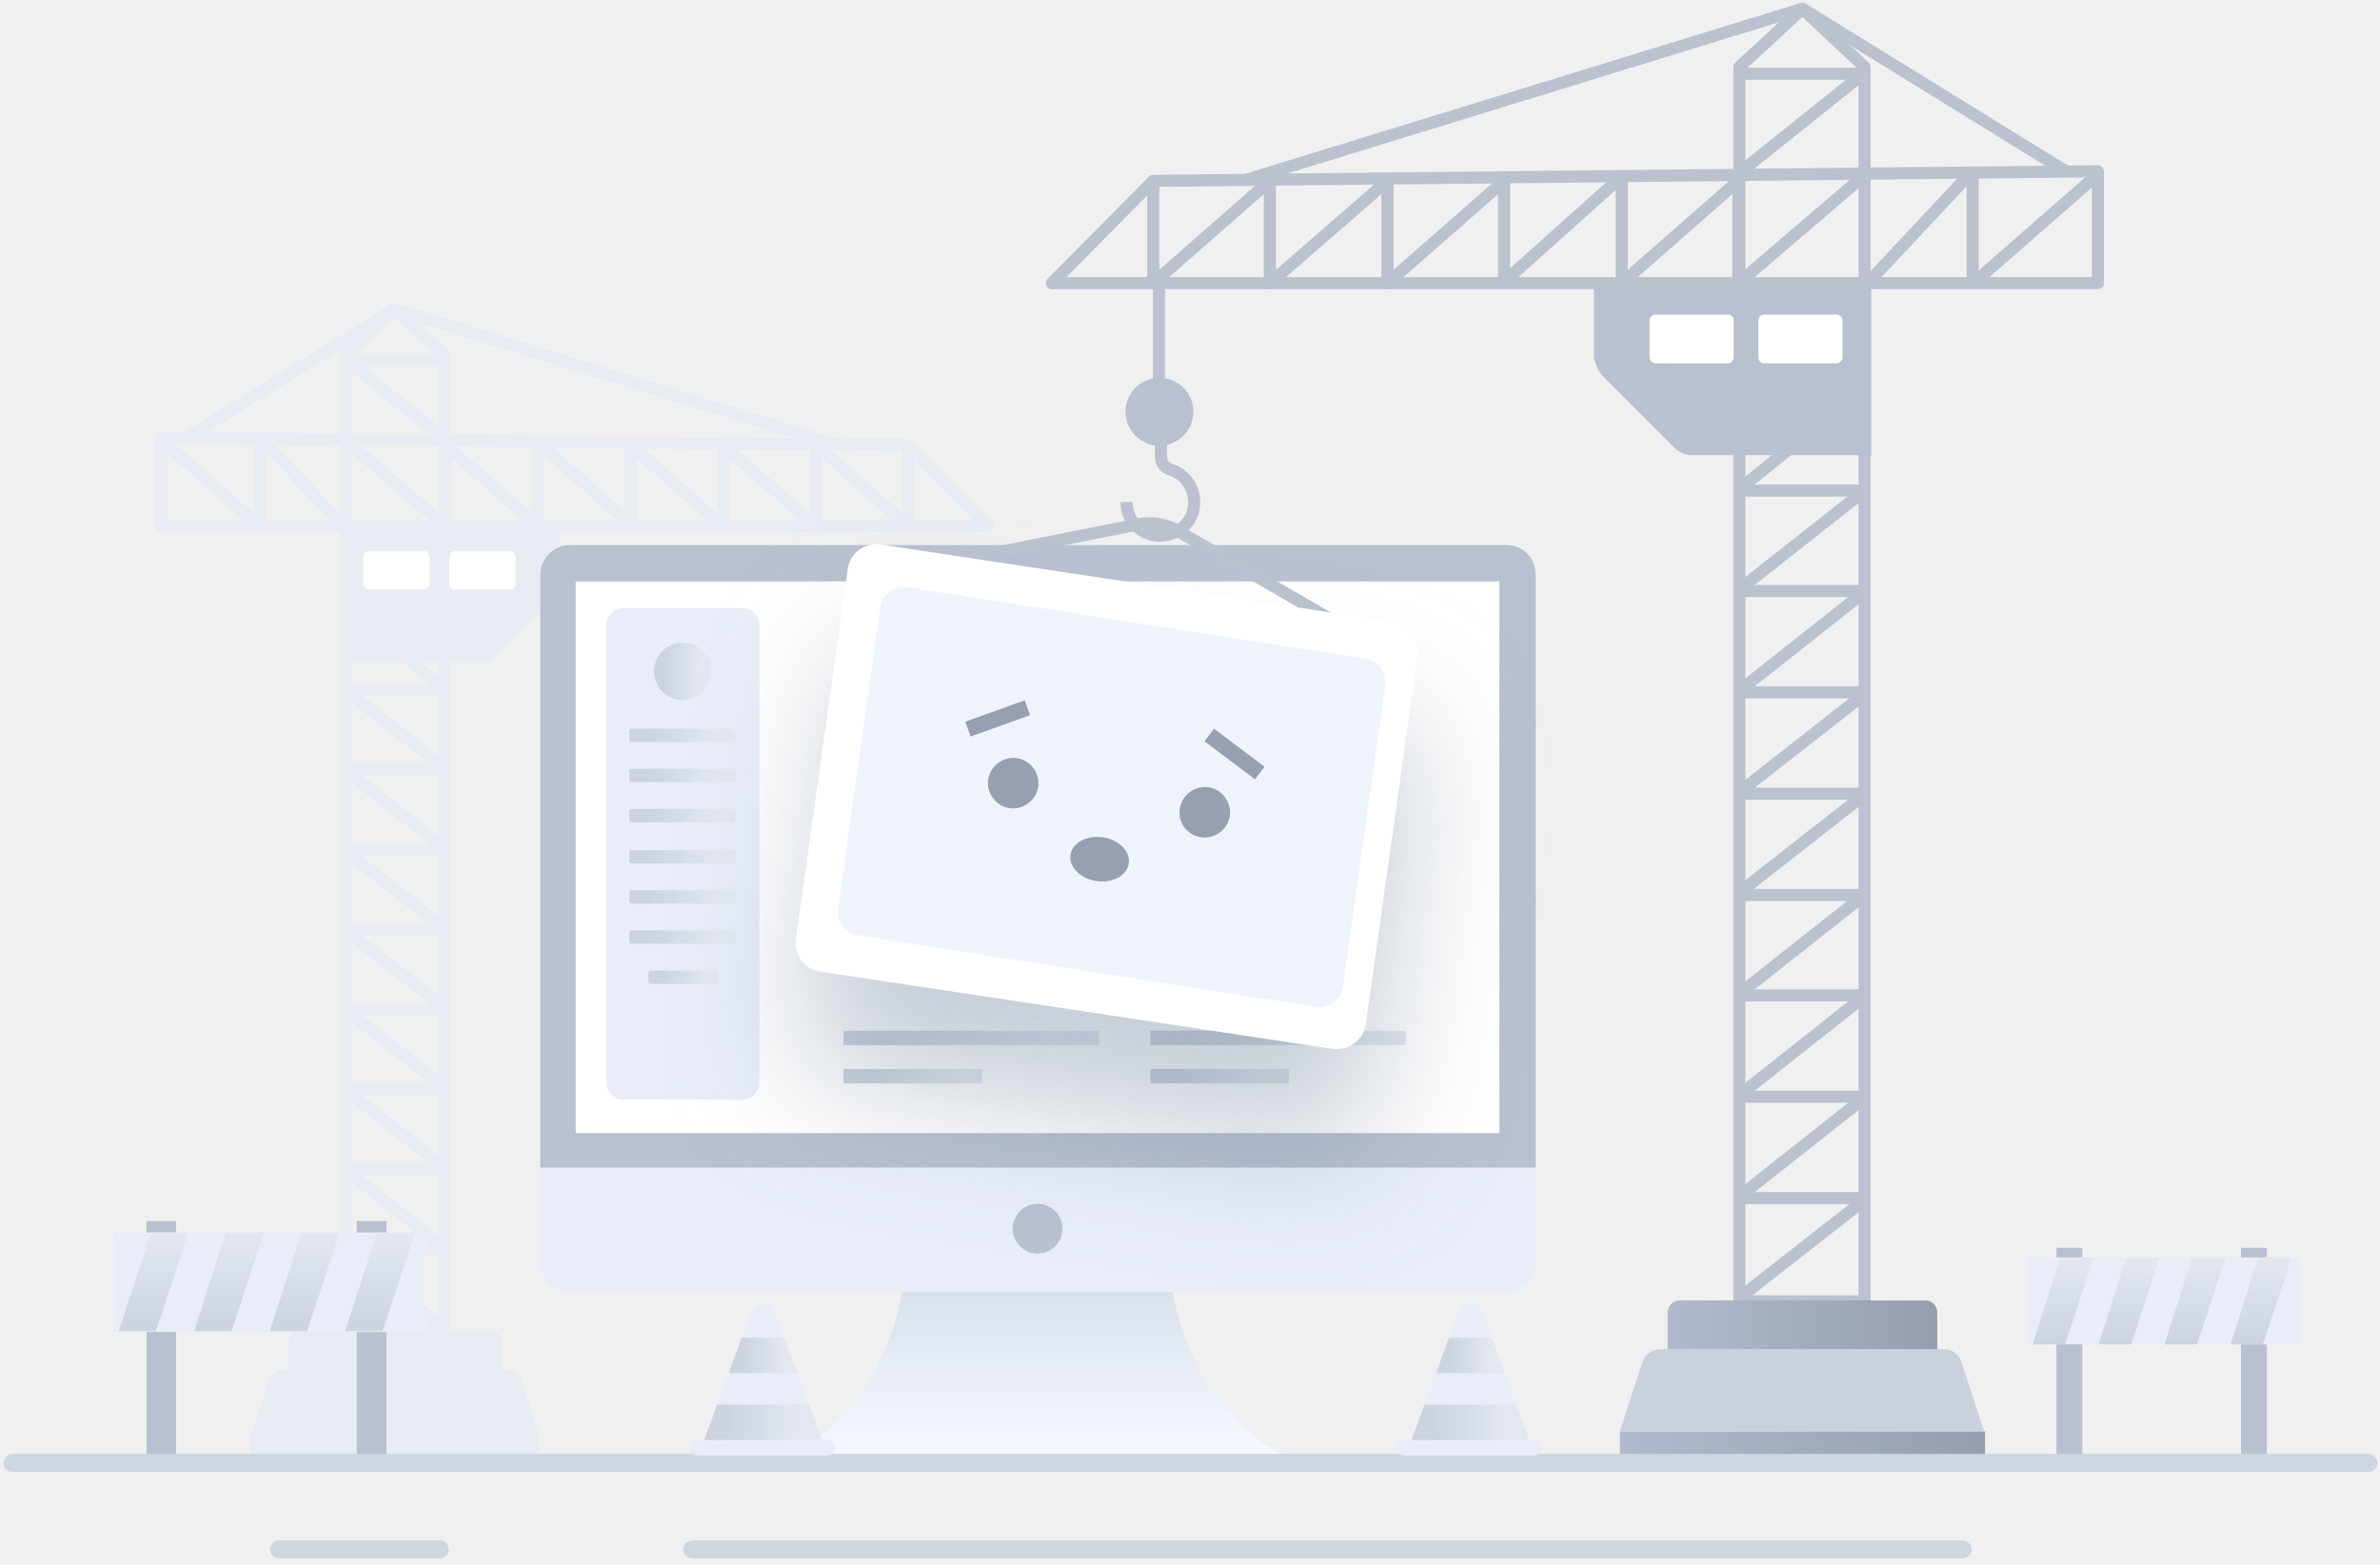
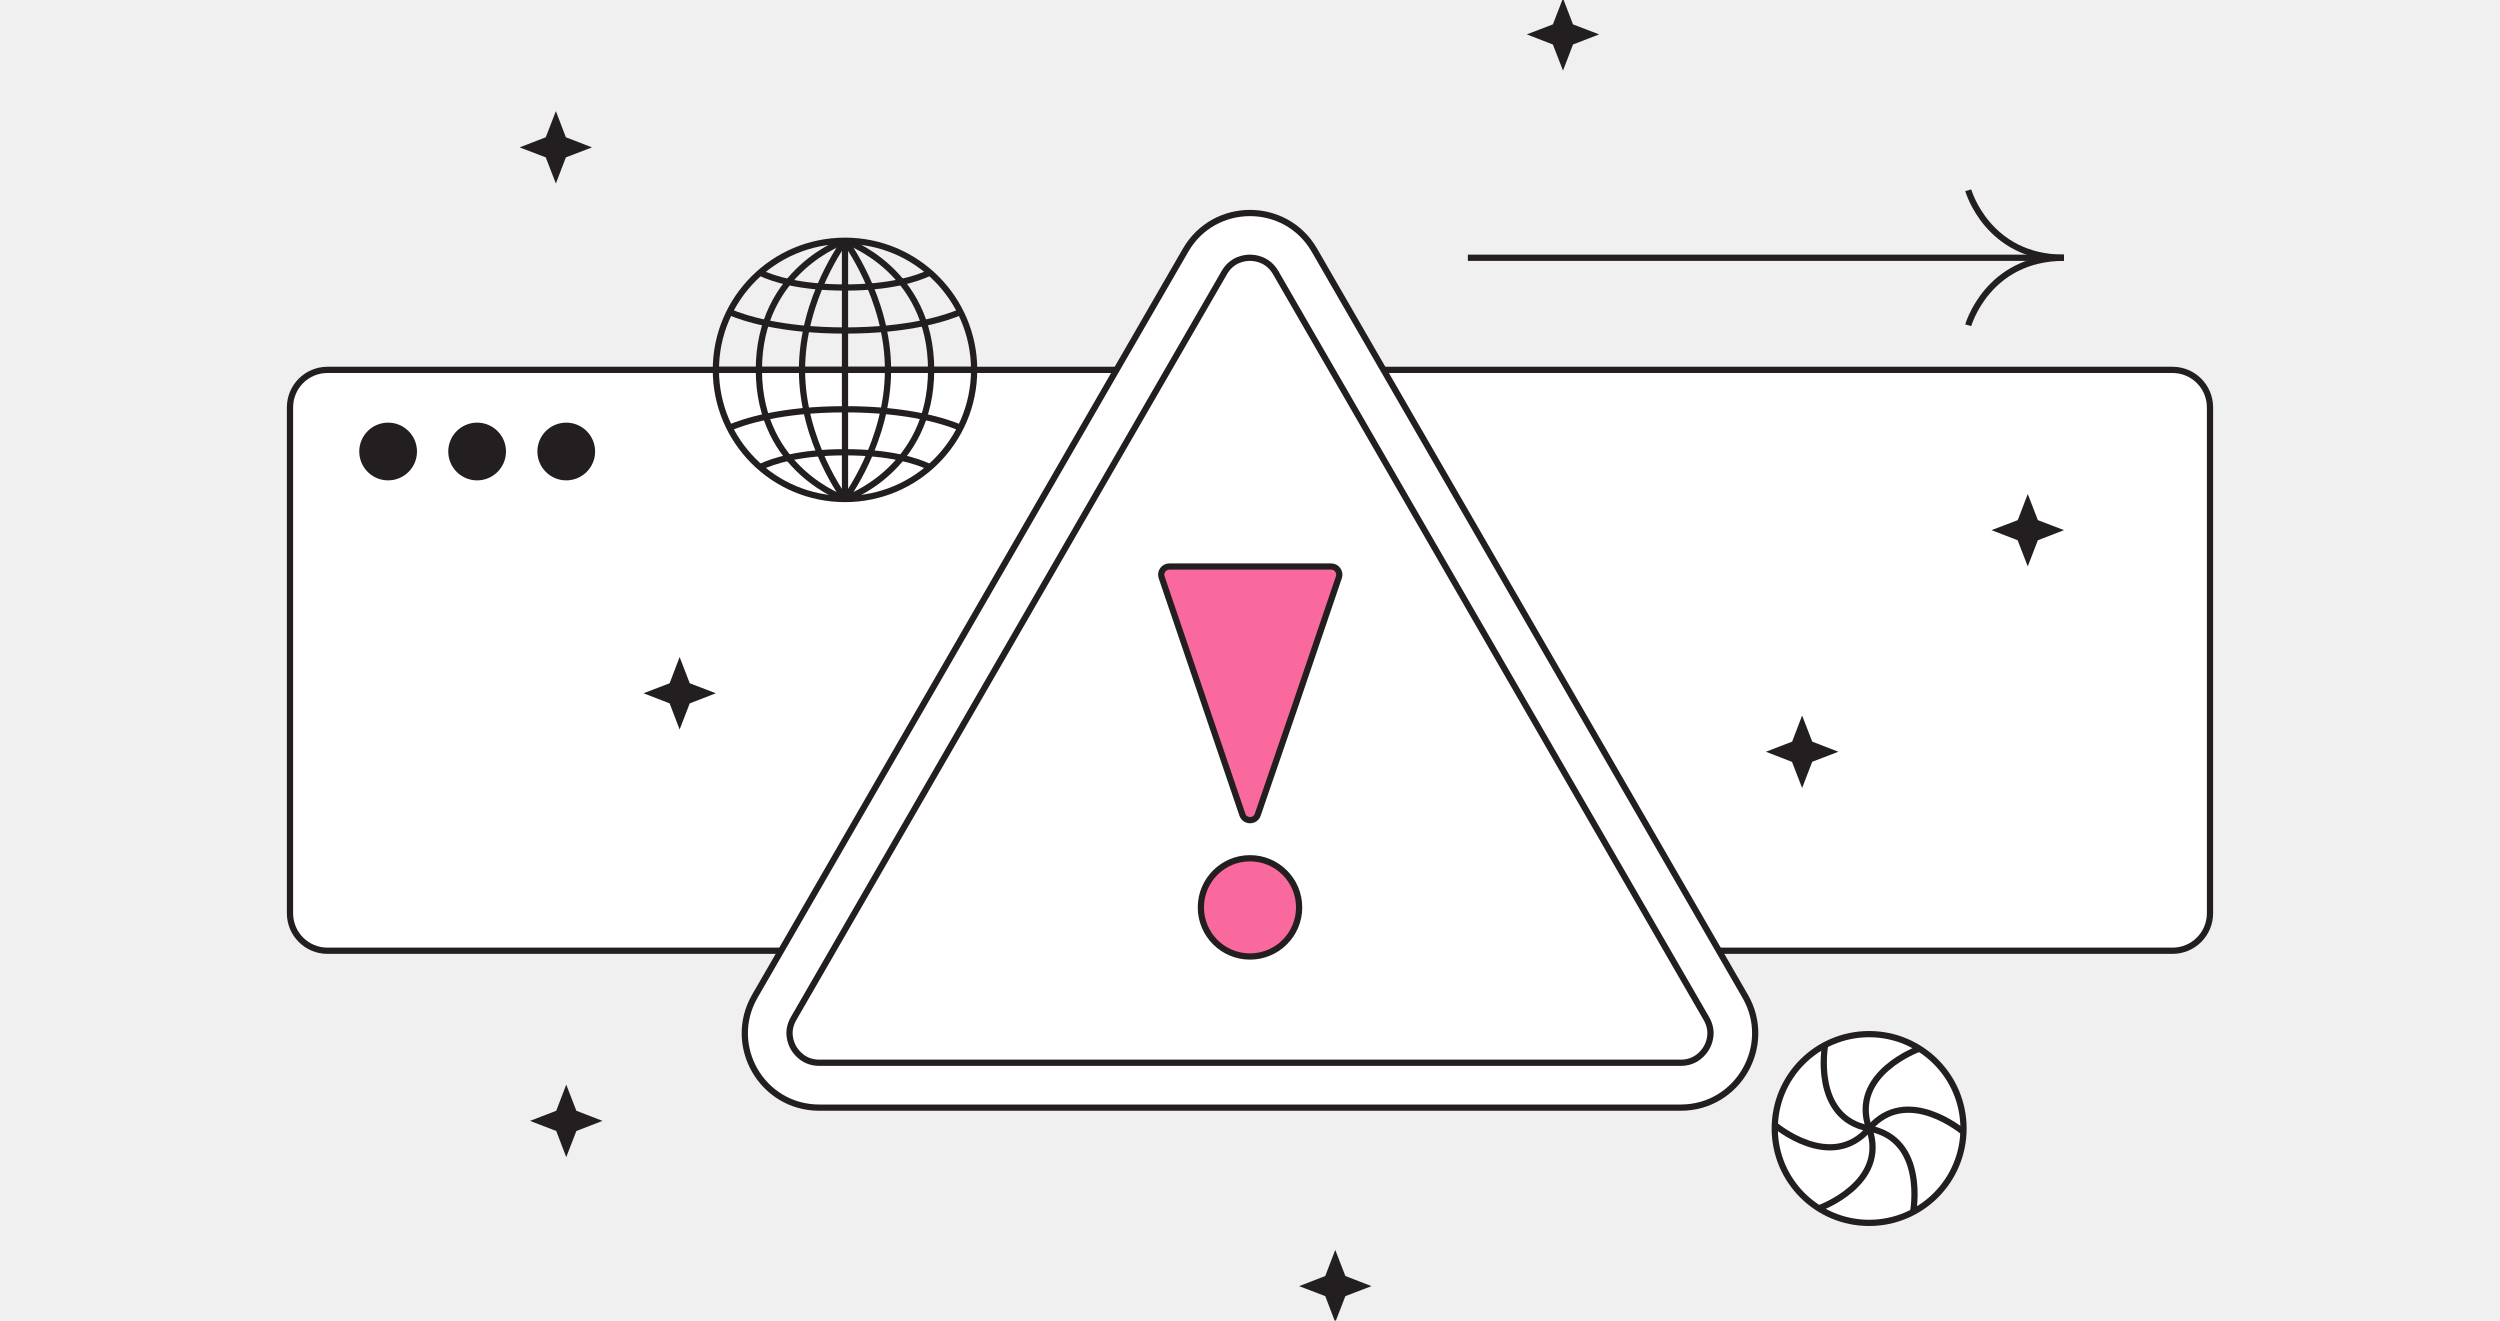
- <svg xmlns="http://www.w3.org/2000/svg" width="394" height="259" viewBox="0 0 394 259" fill="none">
-   <path d="M41.463 237.396H89.267V241.275H41.463V237.396Z" fill="#E7EBF2" />
-   <path d="M44.418 228.705C44.82 227.47 45.971 226.634 47.27 226.634H83.585C84.884 226.634 86.036 227.47 86.438 228.705L89.267 237.396H41.588L44.418 228.705Z" fill="#E7EBF2" />
-   <path d="M26.696 72.457V87.099H163.602L150.337 73.709L26.696 72.457Z" stroke="#E7EBF2" stroke-width="2" stroke-miterlimit="10" stroke-linejoin="round" />
-   <path d="M104.41 87.099V73.709L119.677 87.099V73.709L135.07 87.099V73.709L150.337 87.099V74.209V73.709" stroke="#E7EBF2" stroke-width="2" stroke-miterlimit="10" stroke-linejoin="round" />
-   <path d="M43.09 87.099V72.707" stroke="#E7EBF2" stroke-width="2" stroke-miterlimit="10" stroke-linejoin="round" />
-   <path d="M89.017 73.709V87.099L73.75 73.709" stroke="#E7EBF2" stroke-width="2" stroke-miterlimit="10" stroke-linejoin="round" />
-   <path d="M73.749 73.709V87.099" stroke="#E7EBF2" stroke-width="2" stroke-miterlimit="10" stroke-linejoin="round" />
-   <path d="M57.231 220.376H73.624V58.817L65.365 51.183L57.231 58.817V220.376Z" stroke="#E7EBF2" stroke-width="2" stroke-miterlimit="10" stroke-linejoin="round" />
-   <path d="M73.624 59.693H57.231" stroke="#E7EBF2" stroke-width="2" stroke-miterlimit="10" />
-   <path d="M73.624 100.99H57.231" stroke="#E7EBF2" stroke-width="2" stroke-miterlimit="10" stroke-linejoin="round" />
-   <path d="M73.624 114.255H57.231" stroke="#E7EBF2" stroke-width="2" stroke-miterlimit="10" />
-   <path d="M73.624 127.395H57.231" stroke="#E7EBF2" stroke-width="2" stroke-miterlimit="10" />
-   <path d="M73.624 140.66H57.231" stroke="#E7EBF2" stroke-width="2" stroke-miterlimit="10" />
-   <path d="M73.624 153.925H57.231" stroke="#E7EBF2" stroke-width="2" stroke-miterlimit="10" />
-   <path d="M73.624 167.19H57.231" stroke="#E7EBF2" stroke-width="2" stroke-miterlimit="10" />
-   <path d="M73.624 180.33H57.231" stroke="#E7EBF2" stroke-width="2" stroke-miterlimit="10" />
-   <path d="M73.624 193.596H57.231" stroke="#E7EBF2" stroke-width="2" stroke-miterlimit="10" />
-   <path d="M73.624 206.861H57.231" stroke="#E7EBF2" stroke-width="2" stroke-miterlimit="10" />
-   <path d="M138.198 73.583L65.365 51.183L30.7 72.582" stroke="#E7EBF2" stroke-width="2" stroke-miterlimit="10" stroke-linejoin="round" />
-   <path d="M73.75 87.099L57.231 72.957" stroke="#E7EBF2" stroke-width="2" stroke-miterlimit="10" stroke-linejoin="round" />
-   <path d="M57.731 87.6L73.249 100.489" stroke="#E7EBF2" stroke-width="2" stroke-miterlimit="10" stroke-linejoin="round" />
-   <path d="M57.731 59.943L73.374 72.457" stroke="#E7EBF2" stroke-width="2" stroke-miterlimit="10" stroke-linejoin="round" />
-   <path d="M43.59 72.957L56.605 86.848" stroke="#E7EBF2" stroke-width="2" stroke-miterlimit="10" stroke-linejoin="round" />
-   <path d="M42.714 86.848L26.821 72.957" stroke="#E7EBF2" stroke-width="2" stroke-miterlimit="10" stroke-linejoin="round" />
-   <path d="M89.518 73.584L103.909 86.473" stroke="#E7EBF2" stroke-width="2" stroke-miterlimit="10" stroke-linejoin="round" />
-   <path d="M57.857 101.365L73.249 113.755" stroke="#E7EBF2" stroke-width="2" stroke-miterlimit="10" stroke-linejoin="round" />
-   <path d="M57.857 114.756L73.249 126.894" stroke="#E7EBF2" stroke-width="2" stroke-miterlimit="10" stroke-linejoin="round" />
-   <path d="M57.731 127.896L73.249 140.16" stroke="#E7EBF2" stroke-width="2" stroke-miterlimit="10" stroke-linejoin="round" />
-   <path d="M57.731 141.286L73.249 153.425" stroke="#E7EBF2" stroke-width="2" stroke-miterlimit="10" stroke-linejoin="round" />
-   <path d="M57.731 154.426L73.249 166.565" stroke="#E7EBF2" stroke-width="2" stroke-miterlimit="10" stroke-linejoin="round" />
-   <path d="M57.731 167.566L73.249 179.83" stroke="#E7EBF2" stroke-width="2" stroke-miterlimit="10" stroke-linejoin="round" />
-   <path d="M57.731 180.831L73.249 193.095" stroke="#E7EBF2" stroke-width="2" stroke-miterlimit="10" stroke-linejoin="round" />
-   <path d="M57.731 194.096L73.249 206.36" stroke="#E7EBF2" stroke-width="2" stroke-miterlimit="10" stroke-linejoin="round" />
-   <path d="M57.731 207.486L73.249 219.625" stroke="#E7EBF2" stroke-width="2" stroke-miterlimit="10" stroke-linejoin="round" />
-   <path d="M49.72 220.251H81.01C82.115 220.251 83.01 221.146 83.01 222.251V226.633H47.72V222.251C47.72 221.146 48.615 220.251 49.72 220.251Z" fill="#E7EBF2" />
-   <path d="M91.52 99.238L82.134 108.624C81.509 109.249 80.633 109.625 79.882 109.625H56.355V87.6H92.646V96.86C92.396 97.861 92.146 98.612 91.52 99.238Z" fill="#E7EBF2" />
-   <path d="M70.138 97.597H61.126C60.574 97.597 60.126 97.15 60.126 96.597V92.215C60.126 91.663 60.574 91.215 61.126 91.215H70.138C70.691 91.215 71.138 91.663 71.138 92.215V96.597C71.138 97.15 70.691 97.597 70.138 97.597Z" fill="white" />
-   <path d="M84.375 97.597H75.362C74.81 97.597 74.362 97.15 74.362 96.597V92.215C74.362 91.663 74.81 91.215 75.362 91.215H84.375C84.927 91.215 85.375 91.663 85.375 92.215V96.597C85.375 97.15 84.927 97.597 84.375 97.597Z" fill="white" />
-   <path d="M29.149 202.15H24.242V242.195H29.149V202.15Z" fill="#B9C0D0" />
-   <path d="M63.972 202.15H59.065V242.195H63.972V202.15Z" fill="#B9C0D0" />
-   <path d="M212.125 240.771C198.829 241.087 183 240.771 171.762 240.612C160.524 240.929 144.696 241.087 131.4 240.771C144.538 233.331 148.97 219.561 149.761 210.38H193.605C194.555 219.561 198.987 233.331 212.125 240.771Z" fill="url(#paint0_linear)" />
-   <path d="M254.228 95.15V208.956C254.228 211.805 252.012 213.863 249.321 213.863H94.204C91.513 213.863 89.297 211.647 89.297 208.956V95.15C89.297 92.46 91.513 90.244 94.204 90.244H249.321C252.012 90.244 254.228 92.301 254.228 95.15Z" fill="#E8EDF8" />
-   <path d="M254.228 95.15V193.286H89.455V95.15C89.455 92.46 91.671 90.244 94.362 90.244H249.479C252.012 90.244 254.228 92.301 254.228 95.15Z" fill="#B9C0D0" />
-   <path d="M248.371 96.258H95.311V187.587H248.213V96.258H248.371Z" fill="white" />
-   <path d="M171.762 207.531C174.035 207.531 175.878 205.689 175.878 203.416C175.878 201.143 174.035 199.3 171.762 199.3C169.489 199.3 167.647 201.143 167.647 203.416C167.647 205.689 169.489 207.531 171.762 207.531Z" fill="#B9C0D0" />
-   <path d="M344.717 206.582H340.443V241.721H344.717V206.582Z" fill="#B9C0D0" />
-   <path d="M375.266 206.582H370.992V241.721H375.266V206.582Z" fill="#B9C0D0" />
-   <path d="M380.647 208.165H335.695V222.568H380.647V208.165Z" fill="#E8EDF8" />
-   <path d="M346.617 208.165L341.868 222.568H336.486L341.077 208.165H346.617Z" fill="url(#paint1_linear)" />
-   <path d="M357.538 208.165L352.789 222.568H347.408L351.998 208.165H357.538Z" fill="url(#paint2_linear)" />
-   <path d="M368.459 208.165L363.711 222.568H358.329L362.92 208.165H368.459Z" fill="url(#paint3_linear)" />
-   <path d="M379.381 208.165L374.633 222.568H369.251L373.841 208.165H379.381Z" fill="url(#paint4_linear)" />
-   <path d="M70.145 204.049H18.861V220.511H70.145V204.049Z" fill="#E8EDF8" />
-   <path d="M31.207 204.049L25.825 220.352H19.652L25.034 204.049H31.207Z" fill="url(#paint5_linear)" />
-   <path d="M43.711 204.049L38.33 220.352H32.157L37.38 204.049H43.711Z" fill="url(#paint6_linear)" />
-   <path d="M56.216 204.049L50.834 220.352H44.661L49.884 204.049H56.216Z" fill="url(#paint7_linear)" />
-   <path d="M68.72 204.049L63.338 220.352H57.165L62.389 204.049H68.72Z" fill="url(#paint8_linear)" />
-   <path d="M191.864 46.083V65.393" stroke="#BBC1CF" stroke-width="2" stroke-miterlimit="10" stroke-linejoin="round" />
-   <path d="M191.943 73.782C195.047 73.782 197.563 71.266 197.563 68.163C197.563 65.06 195.047 62.544 191.943 62.544C188.84 62.544 186.324 65.06 186.324 68.163C186.324 71.266 188.84 73.782 191.943 73.782Z" fill="#B9C0D0" />
-   <path d="M186.483 83.121C186.483 86.603 189.648 89.452 193.447 88.503C195.505 88.028 197.088 86.445 197.563 84.387C198.196 81.38 196.455 78.531 193.764 77.739C192.814 77.423 192.181 76.632 192.181 75.523V70.617" stroke="#BBC1CF" stroke-width="2" stroke-miterlimit="10" stroke-linejoin="round" />
-   <path d="M328.621 236.972H268.157V241.879H328.621V236.972Z" fill="url(#paint9_linear)" />
-   <path d="M324.705 225.431C324.303 224.196 323.151 223.36 321.852 223.36H274.767C273.468 223.36 272.316 224.196 271.914 225.431L268.157 236.972H328.463L324.705 225.431Z" fill="#CAD0DD" />
-   <path d="M347.298 28.355V46.874H174.136L190.914 29.937L347.298 28.355Z" stroke="#BBC1CF" stroke-width="2" stroke-miterlimit="10" stroke-linejoin="round" />
-   <path d="M249.004 46.873V29.937L229.694 46.873V29.937L210.225 46.873V29.937L190.914 46.873V30.57V29.937" stroke="#BBC1CF" stroke-width="2" stroke-miterlimit="10" stroke-linejoin="round" />
-   <path d="M326.563 46.874V28.671" stroke="#BBC1CF" stroke-width="2" stroke-miterlimit="10" stroke-linejoin="round" />
-   <path d="M268.473 29.937V46.873L287.784 29.937" stroke="#BBC1CF" stroke-width="2" stroke-miterlimit="10" stroke-linejoin="round" />
-   <path d="M287.784 29.937V46.873" stroke="#BBC1CF" stroke-width="2" stroke-miterlimit="10" stroke-linejoin="round" />
-   <path d="M308.677 215.445H287.942V11.102L298.389 1.446L308.677 11.102V215.445Z" stroke="#BBC1CF" stroke-width="2" stroke-miterlimit="10" stroke-linejoin="round" />
-   <path d="M287.942 12.21H308.677" stroke="#BBC1CF" stroke-width="2" stroke-miterlimit="10" />
-   <path d="M287.942 64.443H308.677" stroke="#BBC1CF" stroke-width="2" stroke-miterlimit="10" stroke-linejoin="round" />
-   <path d="M287.942 81.221H308.677" stroke="#BBC1CF" stroke-width="2" stroke-miterlimit="10" />
-   <path d="M287.942 97.841H308.677" stroke="#BBC1CF" stroke-width="2" stroke-miterlimit="10" />
-   <path d="M287.942 114.619H308.677" stroke="#BBC1CF" stroke-width="2" stroke-miterlimit="10" />
-   <path d="M287.942 131.397H308.677" stroke="#BBC1CF" stroke-width="2" stroke-miterlimit="10" />
-   <path d="M287.942 148.175H308.677" stroke="#BBC1CF" stroke-width="2" stroke-miterlimit="10" />
-   <path d="M287.942 164.794H308.677" stroke="#BBC1CF" stroke-width="2" stroke-miterlimit="10" />
-   <path d="M287.942 181.573H308.677" stroke="#BBC1CF" stroke-width="2" stroke-miterlimit="10" />
-   <path d="M287.942 198.35H308.677" stroke="#BBC1CF" stroke-width="2" stroke-miterlimit="10" />
-   <path d="M206.268 29.779L298.389 1.446L342.233 28.513" stroke="#BBC1CF" stroke-width="2" stroke-miterlimit="10" stroke-linejoin="round" />
-   <path d="M287.784 46.873L308.677 28.987" stroke="#BBC1CF" stroke-width="2" stroke-miterlimit="10" stroke-linejoin="round" />
-   <path d="M308.044 47.507L288.417 63.81" stroke="#BBC1CF" stroke-width="2" stroke-miterlimit="10" stroke-linejoin="round" />
-   <path d="M308.044 12.526L288.259 28.354" stroke="#BBC1CF" stroke-width="2" stroke-miterlimit="10" stroke-linejoin="round" />
-   <path d="M325.93 28.987L309.469 46.557" stroke="#BBC1CF" stroke-width="2" stroke-miterlimit="10" stroke-linejoin="round" />
-   <path d="M327.038 46.557L347.14 28.987" stroke="#BBC1CF" stroke-width="2" stroke-miterlimit="10" stroke-linejoin="round" />
-   <path d="M267.84 29.779L249.637 46.082" stroke="#BBC1CF" stroke-width="2" stroke-miterlimit="10" stroke-linejoin="round" />
-   <path d="M307.886 64.918L288.417 80.588" stroke="#BBC1CF" stroke-width="2" stroke-miterlimit="10" stroke-linejoin="round" />
-   <path d="M307.886 81.854L288.417 97.208" stroke="#BBC1CF" stroke-width="2" stroke-miterlimit="10" stroke-linejoin="round" />
-   <path d="M308.044 98.474L288.417 113.986" stroke="#BBC1CF" stroke-width="2" stroke-miterlimit="10" stroke-linejoin="round" />
-   <path d="M308.044 115.41L288.417 130.764" stroke="#BBC1CF" stroke-width="2" stroke-miterlimit="10" stroke-linejoin="round" />
-   <path d="M308.044 132.03L288.417 147.383" stroke="#BBC1CF" stroke-width="2" stroke-miterlimit="10" stroke-linejoin="round" />
-   <path d="M308.044 148.65L288.417 164.161" stroke="#BBC1CF" stroke-width="2" stroke-miterlimit="10" stroke-linejoin="round" />
-   <path d="M308.044 165.428L288.417 180.94" stroke="#BBC1CF" stroke-width="2" stroke-miterlimit="10" stroke-linejoin="round" />
-   <path d="M308.044 182.206L288.417 197.717" stroke="#BBC1CF" stroke-width="2" stroke-miterlimit="10" stroke-linejoin="round" />
-   <path d="M308.044 199.142L288.417 214.495" stroke="#BBC1CF" stroke-width="2" stroke-miterlimit="10" stroke-linejoin="round" />
-   <path d="M318.707 215.287H278.071C276.966 215.287 276.071 216.183 276.071 217.287V223.36H320.707V217.287C320.707 216.183 319.811 215.287 318.707 215.287Z" fill="url(#paint10_linear)" />
-   <path d="M122.853 182.048H103.226C101.643 182.048 100.377 180.782 100.377 179.199V103.54C100.377 101.957 101.643 100.69 103.226 100.69H122.853C124.436 100.69 125.702 101.957 125.702 103.54V179.199C125.702 180.782 124.436 182.048 122.853 182.048Z" fill="#E8EDF8" />
-   <path d="M113.039 115.885C115.662 115.885 117.788 113.759 117.788 111.137C117.788 108.514 115.662 106.388 113.039 106.388C110.417 106.388 108.291 108.514 108.291 111.137C108.291 113.759 110.417 115.885 113.039 115.885Z" fill="url(#paint11_linear)" />
-   <path d="M121.428 122.85H104.65C104.334 122.85 104.175 122.691 104.175 122.375V121.109C104.175 120.792 104.334 120.634 104.65 120.634H121.27C121.587 120.634 121.745 120.792 121.745 121.109V122.375C121.903 122.691 121.587 122.85 121.428 122.85Z" fill="url(#paint12_linear)" />
-   <path d="M121.428 129.497H104.65C104.334 129.497 104.175 129.339 104.175 129.023V127.756C104.175 127.44 104.334 127.281 104.65 127.281H121.27C121.587 127.281 121.745 127.44 121.745 127.756V129.023C121.903 129.339 121.587 129.497 121.428 129.497Z" fill="url(#paint13_linear)" />
-   <path d="M121.428 136.146H104.65C104.334 136.146 104.175 135.987 104.175 135.671V134.405C104.175 134.088 104.334 133.93 104.65 133.93H121.27C121.587 133.93 121.745 134.088 121.745 134.405V135.671C121.903 135.987 121.587 136.146 121.428 136.146Z" fill="url(#paint14_linear)" />
-   <path d="M121.428 142.952H104.65C104.334 142.952 104.175 142.793 104.175 142.477V141.21C104.175 140.894 104.334 140.736 104.65 140.736H121.27C121.587 140.736 121.745 140.894 121.745 141.21V142.477C121.903 142.635 121.587 142.952 121.428 142.952Z" fill="url(#paint15_linear)" />
-   <path d="M121.428 149.6H104.65C104.334 149.6 104.175 149.441 104.175 149.125V147.859C104.175 147.542 104.334 147.384 104.65 147.384H121.27C121.587 147.384 121.745 147.542 121.745 147.859V149.125C121.903 149.283 121.587 149.6 121.428 149.6Z" fill="url(#paint16_linear)" />
-   <path d="M121.428 156.247H104.65C104.334 156.247 104.175 156.089 104.175 155.772V154.506C104.175 154.19 104.334 154.031 104.65 154.031H121.27C121.587 154.031 121.745 154.19 121.745 154.506V155.772C121.903 156.089 121.587 156.247 121.428 156.247Z" fill="url(#paint17_linear)" />
-   <path d="M118.421 162.895H107.816C107.499 162.895 107.341 162.737 107.341 162.421V161.154C107.341 160.838 107.499 160.679 107.816 160.679H118.421C118.738 160.679 118.896 160.838 118.896 161.154V162.421C118.896 162.737 118.579 162.895 118.421 162.895Z" fill="url(#paint18_linear)" />
-   <path d="M181.893 170.651H139.631V173.025H181.893V170.651Z" fill="url(#paint19_linear)" />
-   <path d="M162.582 176.982H139.631V179.356H162.582V176.982Z" fill="url(#paint20_linear)" />
-   <path d="M232.701 170.651H190.44V173.025H232.701V170.651Z" fill="url(#paint21_linear)" />
-   <path d="M213.391 176.982H190.44V179.356H213.391V176.982Z" fill="url(#paint22_linear)" />
-   <path d="M154.893 93.487L188.4 86.82C190.856 86.294 193.312 86.82 195.241 88.048L221.029 102.96" stroke="#BBC1CF" stroke-width="2" stroke-miterlimit="10" stroke-linejoin="round" />
-   <g filter="url(#filter0_d)">
-     <path d="M220.66 173.657L135.789 160.851C133.158 160.5 131.404 158.044 131.754 155.412L140.35 94.188C140.701 91.557 143.157 89.803 145.789 90.153L230.66 102.96C233.291 103.31 235.045 105.766 234.695 108.398L226.099 169.622C225.748 172.078 223.292 174.008 220.66 173.657Z" fill="white" />
+ <svg xmlns="http://www.w3.org/2000/svg" width="585" height="309" viewBox="0 0 585 309" fill="none">
+   <g clip-path="url(#clip0_2271_20663)">
+     <path d="M508.365 86.552H447.32H76.635C71.779 86.552 67.86 90.471 67.86 95.327V124.752V213.702C67.86 218.557 71.779 222.477 76.635 222.477H447.32H508.365C513.22 222.477 517.14 218.557 517.14 213.702V124.752V95.327C517.14 90.471 513.22 86.552 508.365 86.552Z" fill="white" stroke="#231F20" stroke-width="1.462" stroke-miterlimit="10" />
+     <path d="M90.821 111.677C94.149 111.677 96.847 108.979 96.847 105.651C96.847 102.324 94.149 99.626 90.821 99.626C87.494 99.626 84.796 102.324 84.796 105.651C84.796 108.979 87.494 111.677 90.821 111.677Z" fill="#231F20" stroke="#231F20" stroke-width="1.462" stroke-miterlimit="10" />
+     <path d="M111.647 111.677C114.975 111.677 117.673 108.979 117.673 105.651C117.673 102.324 114.975 99.626 111.647 99.626C108.319 99.626 105.622 102.324 105.622 105.651C105.622 108.979 108.319 111.677 111.647 111.677Z" fill="#231F20" stroke="#231F20" stroke-width="1.462" stroke-miterlimit="10" />
+     <path d="M132.502 111.677C135.83 111.677 138.528 108.979 138.528 105.651C138.528 102.324 135.83 99.626 132.502 99.626C129.174 99.626 126.477 102.324 126.477 105.651C126.477 108.979 129.174 111.677 132.502 111.677Z" fill="#231F20" stroke="#231F20" stroke-width="1.462" stroke-miterlimit="10" />
+     <path d="M277.436 58.531C284.135 46.948 300.866 46.948 307.564 58.531L357.962 145.813L408.359 233.095C415.057 244.678 406.692 259.186 393.295 259.186H292.5H191.705C178.308 259.186 169.943 244.707 176.641 233.095L227.039 145.813L277.436 58.531Z" fill="white" stroke="#231F20" stroke-width="1.462" stroke-miterlimit="10" />
+     <path d="M191.704 248.685C188.107 248.685 186.322 246.258 185.708 245.234C185.094 244.181 183.895 241.431 185.708 238.331L286.504 63.767C288.317 60.637 291.301 60.315 292.5 60.315C293.699 60.315 296.683 60.666 298.496 63.767L399.292 238.331C401.105 241.461 399.906 244.21 399.292 245.234C398.677 246.287 396.893 248.685 393.295 248.685H191.704Z" fill="white" stroke="#231F20" stroke-width="1.462" stroke-miterlimit="10" />
+     <path d="M294.314 190.624C293.729 192.349 291.301 192.349 290.716 190.624L281.736 164.24L271.82 135.078C271.411 133.849 272.318 132.562 273.634 132.562H292.559H311.483C312.8 132.562 313.706 133.849 313.297 135.078L303.381 164.24L294.314 190.624Z" fill="#FA699D" stroke="#231F20" stroke-width="1.462" stroke-miterlimit="10" />
+     <path d="M292.5 223.823C298.848 223.823 303.995 218.676 303.995 212.327C303.995 205.979 298.848 200.832 292.5 200.832C286.151 200.832 281.004 205.979 281.004 212.327C281.004 218.676 286.151 223.823 292.5 223.823Z" fill="#FA699D" stroke="#231F20" stroke-width="1.462" stroke-miterlimit="10" />
+     <path d="M167.515 86.552H227.945" stroke="#231F20" stroke-width="1.462" stroke-miterlimit="10" />
+     <path d="M197.73 56.337V116.767" stroke="#231F20" stroke-width="1.462" stroke-miterlimit="10" />
+     <path d="M197.73 116.767C197.73 116.767 207.792 103.4 207.792 86.552C207.792 69.704 197.73 56.337 197.73 56.337" stroke="#231F20" stroke-width="1.462" stroke-miterlimit="10" />
+     <path d="M197.73 116.767C214.418 116.767 227.946 103.24 227.946 86.552C227.946 69.865 214.418 56.337 197.73 56.337C181.043 56.337 167.515 69.865 167.515 86.552C167.515 103.24 181.043 116.767 197.73 116.767Z" stroke="#231F20" stroke-width="1.462" stroke-miterlimit="10" />
+     <path d="M197.73 116.767C197.73 116.767 217.883 110.04 217.883 86.552C217.883 63.064 197.73 56.337 197.73 56.337" stroke="#231F20" stroke-width="1.462" stroke-miterlimit="10" />
+     <path d="M197.729 116.767C197.729 116.767 187.667 103.4 187.667 86.552C187.667 69.704 197.729 56.337 197.729 56.337" stroke="#231F20" stroke-width="1.462" stroke-miterlimit="10" />
+     <path d="M197.73 116.767C197.73 116.767 177.577 110.04 177.577 86.552C177.577 63.064 197.73 56.337 197.73 56.337" stroke="#231F20" stroke-width="1.462" stroke-miterlimit="10" />
+     <path d="M170.703 100.095C173.921 98.72 182.579 95.766 197.73 95.766C212.882 95.766 221.51 98.72 224.757 100.095" stroke="#231F20" stroke-width="1.462" stroke-miterlimit="10" />
+     <path d="M177.84 109.309C180.97 107.817 187.171 105.828 197.73 105.828C208.201 105.828 214.373 107.788 217.532 109.28" stroke="#231F20" stroke-width="1.462" stroke-miterlimit="10" />
+     <path d="M170.703 73.01C173.921 74.385 182.579 77.339 197.73 77.339C212.882 77.339 221.51 74.385 224.757 73.01" stroke="#231F20" stroke-width="1.462" stroke-miterlimit="10" />
+     <path d="M177.84 63.796C180.97 65.288 187.171 67.277 197.73 67.277C208.201 67.277 214.373 65.317 217.532 63.825" stroke="#231F20" stroke-width="1.462" stroke-miterlimit="10" />
+     <path d="M437.376 286.155C449.573 286.155 459.46 276.268 459.46 264.071C459.46 251.875 449.573 241.987 437.376 241.987C425.18 241.987 415.292 251.875 415.292 264.071C415.292 276.268 425.18 286.155 437.376 286.155Z" fill="white" stroke="#231F20" stroke-width="1.462" stroke-miterlimit="10" />
+     <path d="M437.375 264.071C450.83 266.558 447.671 283.61 447.671 283.61" stroke="#231F20" stroke-width="1.462" stroke-miterlimit="10" />
+     <path d="M437.375 264.071C446.267 253.687 459.459 264.919 459.459 264.919" stroke="#231F20" stroke-width="1.462" stroke-miterlimit="10" />
+     <path d="M437.376 264.071C432.813 251.171 449.164 245.38 449.164 245.38" stroke="#231F20" stroke-width="1.462" stroke-miterlimit="10" />
+     <path d="M437.376 264.071C423.921 261.585 427.08 244.532 427.08 244.532" stroke="#231F20" stroke-width="1.462" stroke-miterlimit="10" />
+     <path d="M437.376 264.071C428.484 274.455 415.292 263.223 415.292 263.223" stroke="#231F20" stroke-width="1.462" stroke-miterlimit="10" />
+     <path d="M437.376 264.071C441.939 276.971 425.588 282.762 425.588 282.762" stroke="#231F20" stroke-width="1.462" stroke-miterlimit="10" />
+     <path d="M312.449 292.473L314.818 298.586L320.931 300.955L314.818 303.295L312.449 309.408L310.109 303.295L303.996 300.955L310.109 298.586L312.449 292.473Z" fill="#231F20" />
+     <path d="M159.032 153.739L161.401 159.882L167.514 162.222L161.401 164.591L159.032 170.704L156.692 164.591L150.579 162.222L156.692 159.882L159.032 153.739Z" fill="#231F20" />
+     <path d="M130.075 26.005L132.415 32.118L138.528 34.487L132.415 36.827L130.075 42.941L127.706 36.827L121.592 34.487L127.706 32.118L130.075 26.005Z" fill="#231F20" />
+     <path d="M365.742 -0.408L368.082 5.705L374.196 8.045L368.082 10.414L365.742 16.527L363.373 10.414L357.26 8.045L363.373 5.705L365.742 -0.408Z" fill="#231F20" />
+     <path d="M132.502 253.804L134.871 259.917L140.985 262.286L134.871 264.655L132.502 270.769L130.162 264.655L124.02 262.286L130.162 259.917L132.502 253.804Z" fill="#231F20" />
+     <path d="M343.482 60.315H482.976" stroke="#231F20" stroke-width="1.462" stroke-miterlimit="10" />
+     <path d="M460.57 76.109C460.57 76.109 465.046 60.315 482.976 60.315C465.046 60.315 460.57 44.52 460.57 44.52" stroke="#231F20" stroke-width="1.462" stroke-miterlimit="10" />
+     <path d="M421.697 167.429L424.066 173.542L430.179 175.911L424.066 178.251L421.697 184.394L419.328 178.28L413.214 175.911L419.357 173.542L421.697 167.429Z" fill="#231F20" />
+     <path d="M474.494 115.598L476.863 121.711L482.976 124.051L476.863 126.42L474.494 132.533L472.124 126.42L466.011 124.051L472.154 121.711L474.494 115.598Z" fill="#231F20" />
  </g>
-   <path d="M217.881 166.689L142.014 154.84C139.869 154.554 138.439 152.552 138.725 150.408L145.731 100.507C146.017 98.362 148.019 96.933 150.163 97.219L226.031 109.068C228.176 109.354 229.606 111.355 229.32 113.5L222.314 163.401C222.028 165.403 220.026 166.975 217.881 166.689Z" fill="#EFF3FB" />
-   <path d="M265.308 62.227L277.179 74.099C277.97 74.89 279.078 75.365 280.028 75.365H309.785V47.507H263.883V59.22C264.2 60.486 264.516 61.436 265.308 62.227Z" fill="#B9C0D0" />
-   <path d="M292.086 60.152H304.015C304.568 60.152 305.015 59.704 305.015 59.152V53.08C305.015 52.527 304.568 52.08 304.015 52.08H292.086C291.534 52.08 291.086 52.527 291.086 53.08V59.152C291.086 59.704 291.534 60.152 292.086 60.152Z" fill="white" />
-   <path d="M274.08 60.152H286.009C286.561 60.152 287.009 59.704 287.009 59.152V53.08C287.009 52.527 286.561 52.08 286.009 52.08H274.08C273.528 52.08 273.08 52.527 273.08 53.08V59.152C273.08 59.704 273.528 60.152 274.08 60.152Z" fill="white" />
-   <path d="M2.083 242.195H392.058" stroke="#CDD6E1" stroke-width="3" stroke-miterlimit="10" stroke-linecap="round" stroke-linejoin="round" />
-   <path d="M136.932 240.93H115.564L116.513 238.555L118.729 232.541L120.629 227.317L122.845 221.303L124.428 217.187C124.744 216.396 125.536 215.763 126.327 215.763C127.118 215.763 127.91 216.238 128.226 217.187L129.809 221.303L132.025 227.317L133.925 232.541L136.141 238.555L136.932 240.93Z" fill="#E8EDF8" />
-   <path d="M132.031 227.317H120.641L122.782 221.461H129.86L132.031 227.317Z" fill="url(#paint23_linear)" />
-   <path d="M136.134 238.556H116.507L118.723 232.541H133.918L136.134 238.556Z" fill="url(#paint24_linear)" />
-   <path d="M136.932 240.93H115.405C114.772 240.93 114.139 240.455 114.139 239.664C114.139 239.031 114.614 238.397 115.405 238.397H136.932C137.565 238.397 138.198 238.872 138.198 239.664C138.198 240.455 137.723 240.93 136.932 240.93Z" fill="#E8EDF8" />
-   <path d="M254.03 240.93H232.661L233.611 238.555L235.827 232.541L237.726 227.317L239.942 221.303L241.525 217.187C241.842 216.396 242.633 215.763 243.425 215.763C244.216 215.763 245.007 216.238 245.324 217.187L246.907 221.303L249.123 227.317L251.022 232.541L253.238 238.555L254.03 240.93Z" fill="#E8EDF8" />
-   <path d="M249.129 227.317H237.739L239.88 221.461H246.958L249.129 227.317Z" fill="url(#paint25_linear)" />
-   <path d="M253.231 238.556H233.604L235.82 232.541H251.015L253.231 238.556Z" fill="url(#paint26_linear)" />
-   <path d="M254.03 240.93H232.503C231.87 240.93 231.237 240.455 231.237 239.664C231.237 239.031 231.712 238.397 232.503 238.397H254.03C254.663 238.397 255.296 238.872 255.296 239.664C255.296 240.455 254.821 240.93 254.03 240.93Z" fill="#E8EDF8" />
-   <path d="M167.1 133.793C169.342 134.134 171.526 132.526 171.867 130.284C172.207 128.043 170.599 125.859 168.358 125.518C166.117 125.178 163.932 126.786 163.592 129.027C163.251 131.268 164.859 133.452 167.1 133.793Z" fill="#989FB0" />
-   <path d="M198.82 138.613C201.061 138.954 203.246 137.346 203.586 135.105C203.927 132.863 202.319 130.679 200.078 130.338C197.836 129.998 195.652 131.606 195.311 133.847C194.945 136.26 196.579 138.273 198.82 138.613Z" fill="#989FB0" />
-   <path d="M169.648 115.943L159.8 119.474L160.682 121.936L170.53 118.405L169.648 115.943Z" fill="#989FB0" />
-   <path d="M200.976 120.637L199.402 122.726L207.758 129.022L209.332 126.933L200.976 120.637Z" fill="#989FB0" />
-   <path d="M181.493 145.857C184.159 146.262 186.566 144.969 186.87 142.97C187.174 140.971 185.259 139.021 182.593 138.616C179.928 138.211 177.52 139.504 177.216 141.503C176.913 143.502 178.827 145.452 181.493 145.857Z" fill="#989FB0" />
-   <path d="M114.617 256.511H324.892" stroke="#CDD6E1" stroke-width="3" stroke-miterlimit="10" stroke-linecap="round" stroke-linejoin="round" />
-   <path d="M46.223 256.511H72.796" stroke="#CDD6E1" stroke-width="3" stroke-miterlimit="10" stroke-linecap="round" stroke-linejoin="round" />
  <defs>
-     <filter id="filter0_d" x="109.709" y="85.109" width="147.03" height="127.589" filterUnits="userSpaceOnUse" color-interpolation-filters="sRGB">
-       <feFlood flood-opacity="0" result="BackgroundImageFix" />
-       <feColorMatrix in="SourceAlpha" type="matrix" values="0 0 0 0 0 0 0 0 0 0 0 0 0 0 0 0 0 0 127 0" result="hardAlpha" />
-       <feOffset dy="17" />
-       <feGaussianBlur stdDeviation="11" />
-       <feColorMatrix type="matrix" values="0 0 0 0 0.398 0 0 0 0 0.477 0 0 0 0 0.575 0 0 0 0.37 0" />
-       <feBlend mode="normal" in2="BackgroundImageFix" result="effect1_dropShadow" />
-       <feBlend mode="normal" in="SourceGraphic" in2="effect1_dropShadow" result="shape" />
-     </filter>
-     <linearGradient id="paint0_linear" x1="171.833" y1="240.016" x2="171.833" y2="212.824" gradientUnits="userSpaceOnUse">
-       <stop stop-color="#F5F8FF" />
-       <stop offset="0.991" stop-color="#D8E0EB" />
-     </linearGradient>
-     <linearGradient id="paint1_linear" x1="341.552" y1="208.165" x2="341.552" y2="222.568" gradientUnits="userSpaceOnUse">
-       <stop stop-color="#E3E8F0" />
-       <stop offset="1" stop-color="#CCD3DE" />
-     </linearGradient>
-     <linearGradient id="paint2_linear" x1="352.473" y1="208.165" x2="352.473" y2="222.568" gradientUnits="userSpaceOnUse">
-       <stop stop-color="#E3E8F0" />
-       <stop offset="1" stop-color="#CCD3DE" />
-     </linearGradient>
-     <linearGradient id="paint3_linear" x1="363.394" y1="208.165" x2="363.394" y2="222.568" gradientUnits="userSpaceOnUse">
-       <stop stop-color="#E3E8F0" />
-       <stop offset="1" stop-color="#CCD3DE" />
-     </linearGradient>
-     <linearGradient id="paint4_linear" x1="374.316" y1="208.165" x2="374.316" y2="222.568" gradientUnits="userSpaceOnUse">
-       <stop stop-color="#E3E8F0" />
-       <stop offset="1" stop-color="#CCD3DE" />
-     </linearGradient>
-     <linearGradient id="paint5_linear" x1="25.43" y1="204.049" x2="25.43" y2="220.352" gradientUnits="userSpaceOnUse">
-       <stop stop-color="#E3E8F0" />
-       <stop offset="1" stop-color="#CCD3DE" />
-     </linearGradient>
-     <linearGradient id="paint6_linear" x1="37.934" y1="204.049" x2="37.934" y2="220.352" gradientUnits="userSpaceOnUse">
-       <stop stop-color="#E3E8F0" />
-       <stop offset="1" stop-color="#CCD3DE" />
-     </linearGradient>
-     <linearGradient id="paint7_linear" x1="50.438" y1="204.049" x2="50.438" y2="220.352" gradientUnits="userSpaceOnUse">
-       <stop stop-color="#E3E8F0" />
-       <stop offset="1" stop-color="#CCD3DE" />
-     </linearGradient>
-     <linearGradient id="paint8_linear" x1="62.943" y1="204.049" x2="62.943" y2="220.352" gradientUnits="userSpaceOnUse">
-       <stop stop-color="#E3E8F0" />
-       <stop offset="1" stop-color="#CCD3DE" />
-     </linearGradient>
-     <linearGradient id="paint9_linear" x1="268.102" y1="239.333" x2="328.519" y2="239.333" gradientUnits="userSpaceOnUse">
-       <stop stop-color="#B0BACC" />
-       <stop offset="1" stop-color="#969EAE" />
-     </linearGradient>
-     <linearGradient id="paint10_linear" x1="276.135" y1="219.382" x2="320.727" y2="219.382" gradientUnits="userSpaceOnUse">
-       <stop stop-color="#B0BACC" />
-       <stop offset="1" stop-color="#969EAE" />
-     </linearGradient>
-     <linearGradient id="paint11_linear" x1="116.01" y1="106.388" x2="110.026" y2="106.388" gradientUnits="userSpaceOnUse">
-       <stop stop-color="#E3E8F0" />
-       <stop offset="1" stop-color="#CCD3DE" />
-     </linearGradient>
-     <linearGradient id="paint12_linear" x1="118.49" y1="120.634" x2="107.394" y2="120.634" gradientUnits="userSpaceOnUse">
-       <stop stop-color="#E3E8F0" />
-       <stop offset="1" stop-color="#CCD3DE" />
-     </linearGradient>
-     <linearGradient id="paint13_linear" x1="118.49" y1="127.281" x2="107.394" y2="127.281" gradientUnits="userSpaceOnUse">
-       <stop stop-color="#E3E8F0" />
-       <stop offset="1" stop-color="#CCD3DE" />
-     </linearGradient>
-     <linearGradient id="paint14_linear" x1="118.49" y1="133.93" x2="107.394" y2="133.93" gradientUnits="userSpaceOnUse">
-       <stop stop-color="#E3E8F0" />
-       <stop offset="1" stop-color="#CCD3DE" />
-     </linearGradient>
-     <linearGradient id="paint15_linear" x1="118.49" y1="140.736" x2="107.394" y2="140.736" gradientUnits="userSpaceOnUse">
-       <stop stop-color="#E3E8F0" />
-       <stop offset="1" stop-color="#CCD3DE" />
-     </linearGradient>
-     <linearGradient id="paint16_linear" x1="118.49" y1="147.384" x2="107.394" y2="147.384" gradientUnits="userSpaceOnUse">
-       <stop stop-color="#E3E8F0" />
-       <stop offset="1" stop-color="#CCD3DE" />
-     </linearGradient>
-     <linearGradient id="paint17_linear" x1="118.49" y1="154.031" x2="107.394" y2="154.031" gradientUnits="userSpaceOnUse">
-       <stop stop-color="#E3E8F0" />
-       <stop offset="1" stop-color="#CCD3DE" />
-     </linearGradient>
-     <linearGradient id="paint18_linear" x1="116.733" y1="160.679" x2="109.453" y2="160.679" gradientUnits="userSpaceOnUse">
-       <stop stop-color="#E3E8F0" />
-       <stop offset="1" stop-color="#CCD3DE" />
-     </linearGradient>
-     <linearGradient id="paint19_linear" x1="173.98" y1="170.651" x2="147.354" y2="170.651" gradientUnits="userSpaceOnUse">
-       <stop stop-color="#E3E8F0" />
-       <stop offset="1" stop-color="#CCD3DE" />
-     </linearGradient>
-     <linearGradient id="paint20_linear" x1="158.285" y1="176.982" x2="143.825" y2="176.982" gradientUnits="userSpaceOnUse">
-       <stop stop-color="#E3E8F0" />
-       <stop offset="1" stop-color="#CCD3DE" />
-     </linearGradient>
-     <linearGradient id="paint21_linear" x1="224.789" y1="170.651" x2="198.163" y2="170.651" gradientUnits="userSpaceOnUse">
-       <stop stop-color="#E3E8F0" />
-       <stop offset="1" stop-color="#CCD3DE" />
-     </linearGradient>
-     <linearGradient id="paint22_linear" x1="209.094" y1="176.982" x2="194.634" y2="176.982" gradientUnits="userSpaceOnUse">
-       <stop stop-color="#E3E8F0" />
-       <stop offset="1" stop-color="#CCD3DE" />
-     </linearGradient>
-     <linearGradient id="paint23_linear" x1="129.899" y1="221.461" x2="122.723" y2="221.461" gradientUnits="userSpaceOnUse">
-       <stop stop-color="#E3E8F0" />
-       <stop offset="1" stop-color="#CCD3DE" />
-     </linearGradient>
-     <linearGradient id="paint24_linear" x1="132.459" y1="232.541" x2="120.093" y2="232.541" gradientUnits="userSpaceOnUse">
-       <stop stop-color="#E3E8F0" />
-       <stop offset="1" stop-color="#CCD3DE" />
-     </linearGradient>
-     <linearGradient id="paint25_linear" x1="246.996" y1="221.461" x2="239.821" y2="221.461" gradientUnits="userSpaceOnUse">
-       <stop stop-color="#E3E8F0" />
-       <stop offset="1" stop-color="#CCD3DE" />
-     </linearGradient>
-     <linearGradient id="paint26_linear" x1="249.557" y1="232.541" x2="237.191" y2="232.541" gradientUnits="userSpaceOnUse">
-       <stop stop-color="#E3E8F0" />
-       <stop offset="1" stop-color="#CCD3DE" />
-     </linearGradient>
+     <clipPath id="clip0_2271_20663">
+       <rect width="585" height="309" fill="white" />
+     </clipPath>
  </defs>
</svg>
